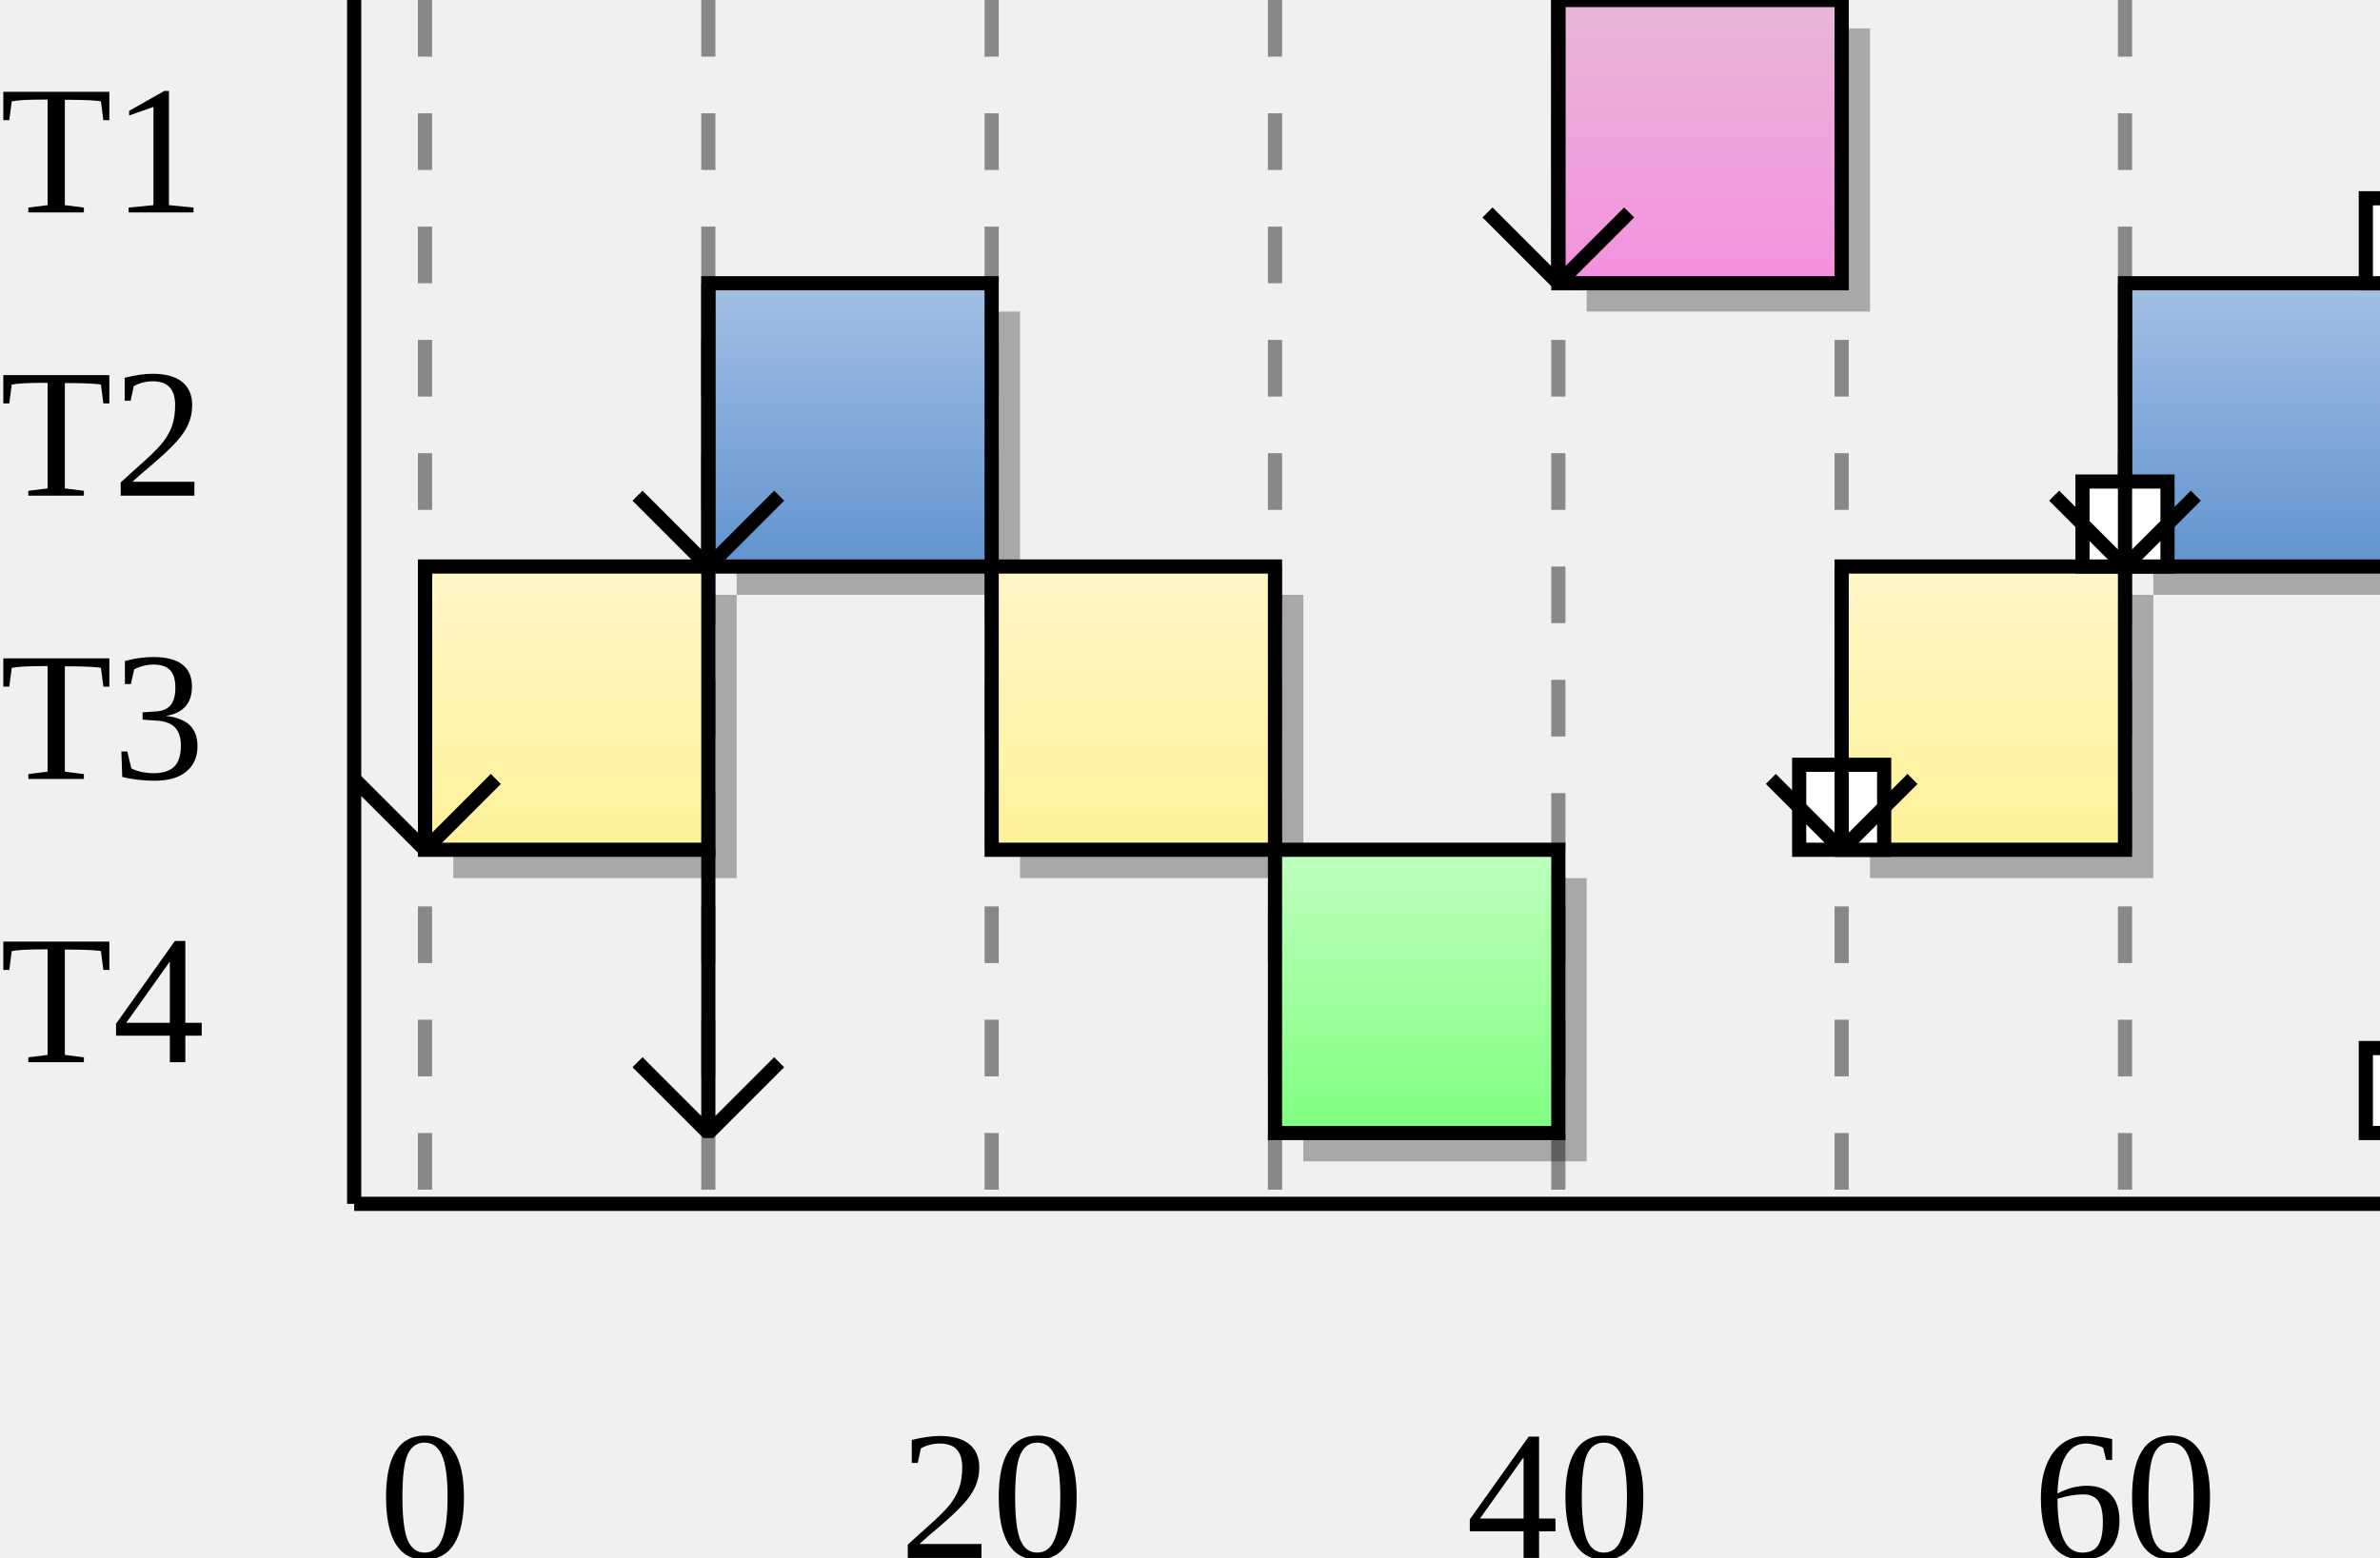
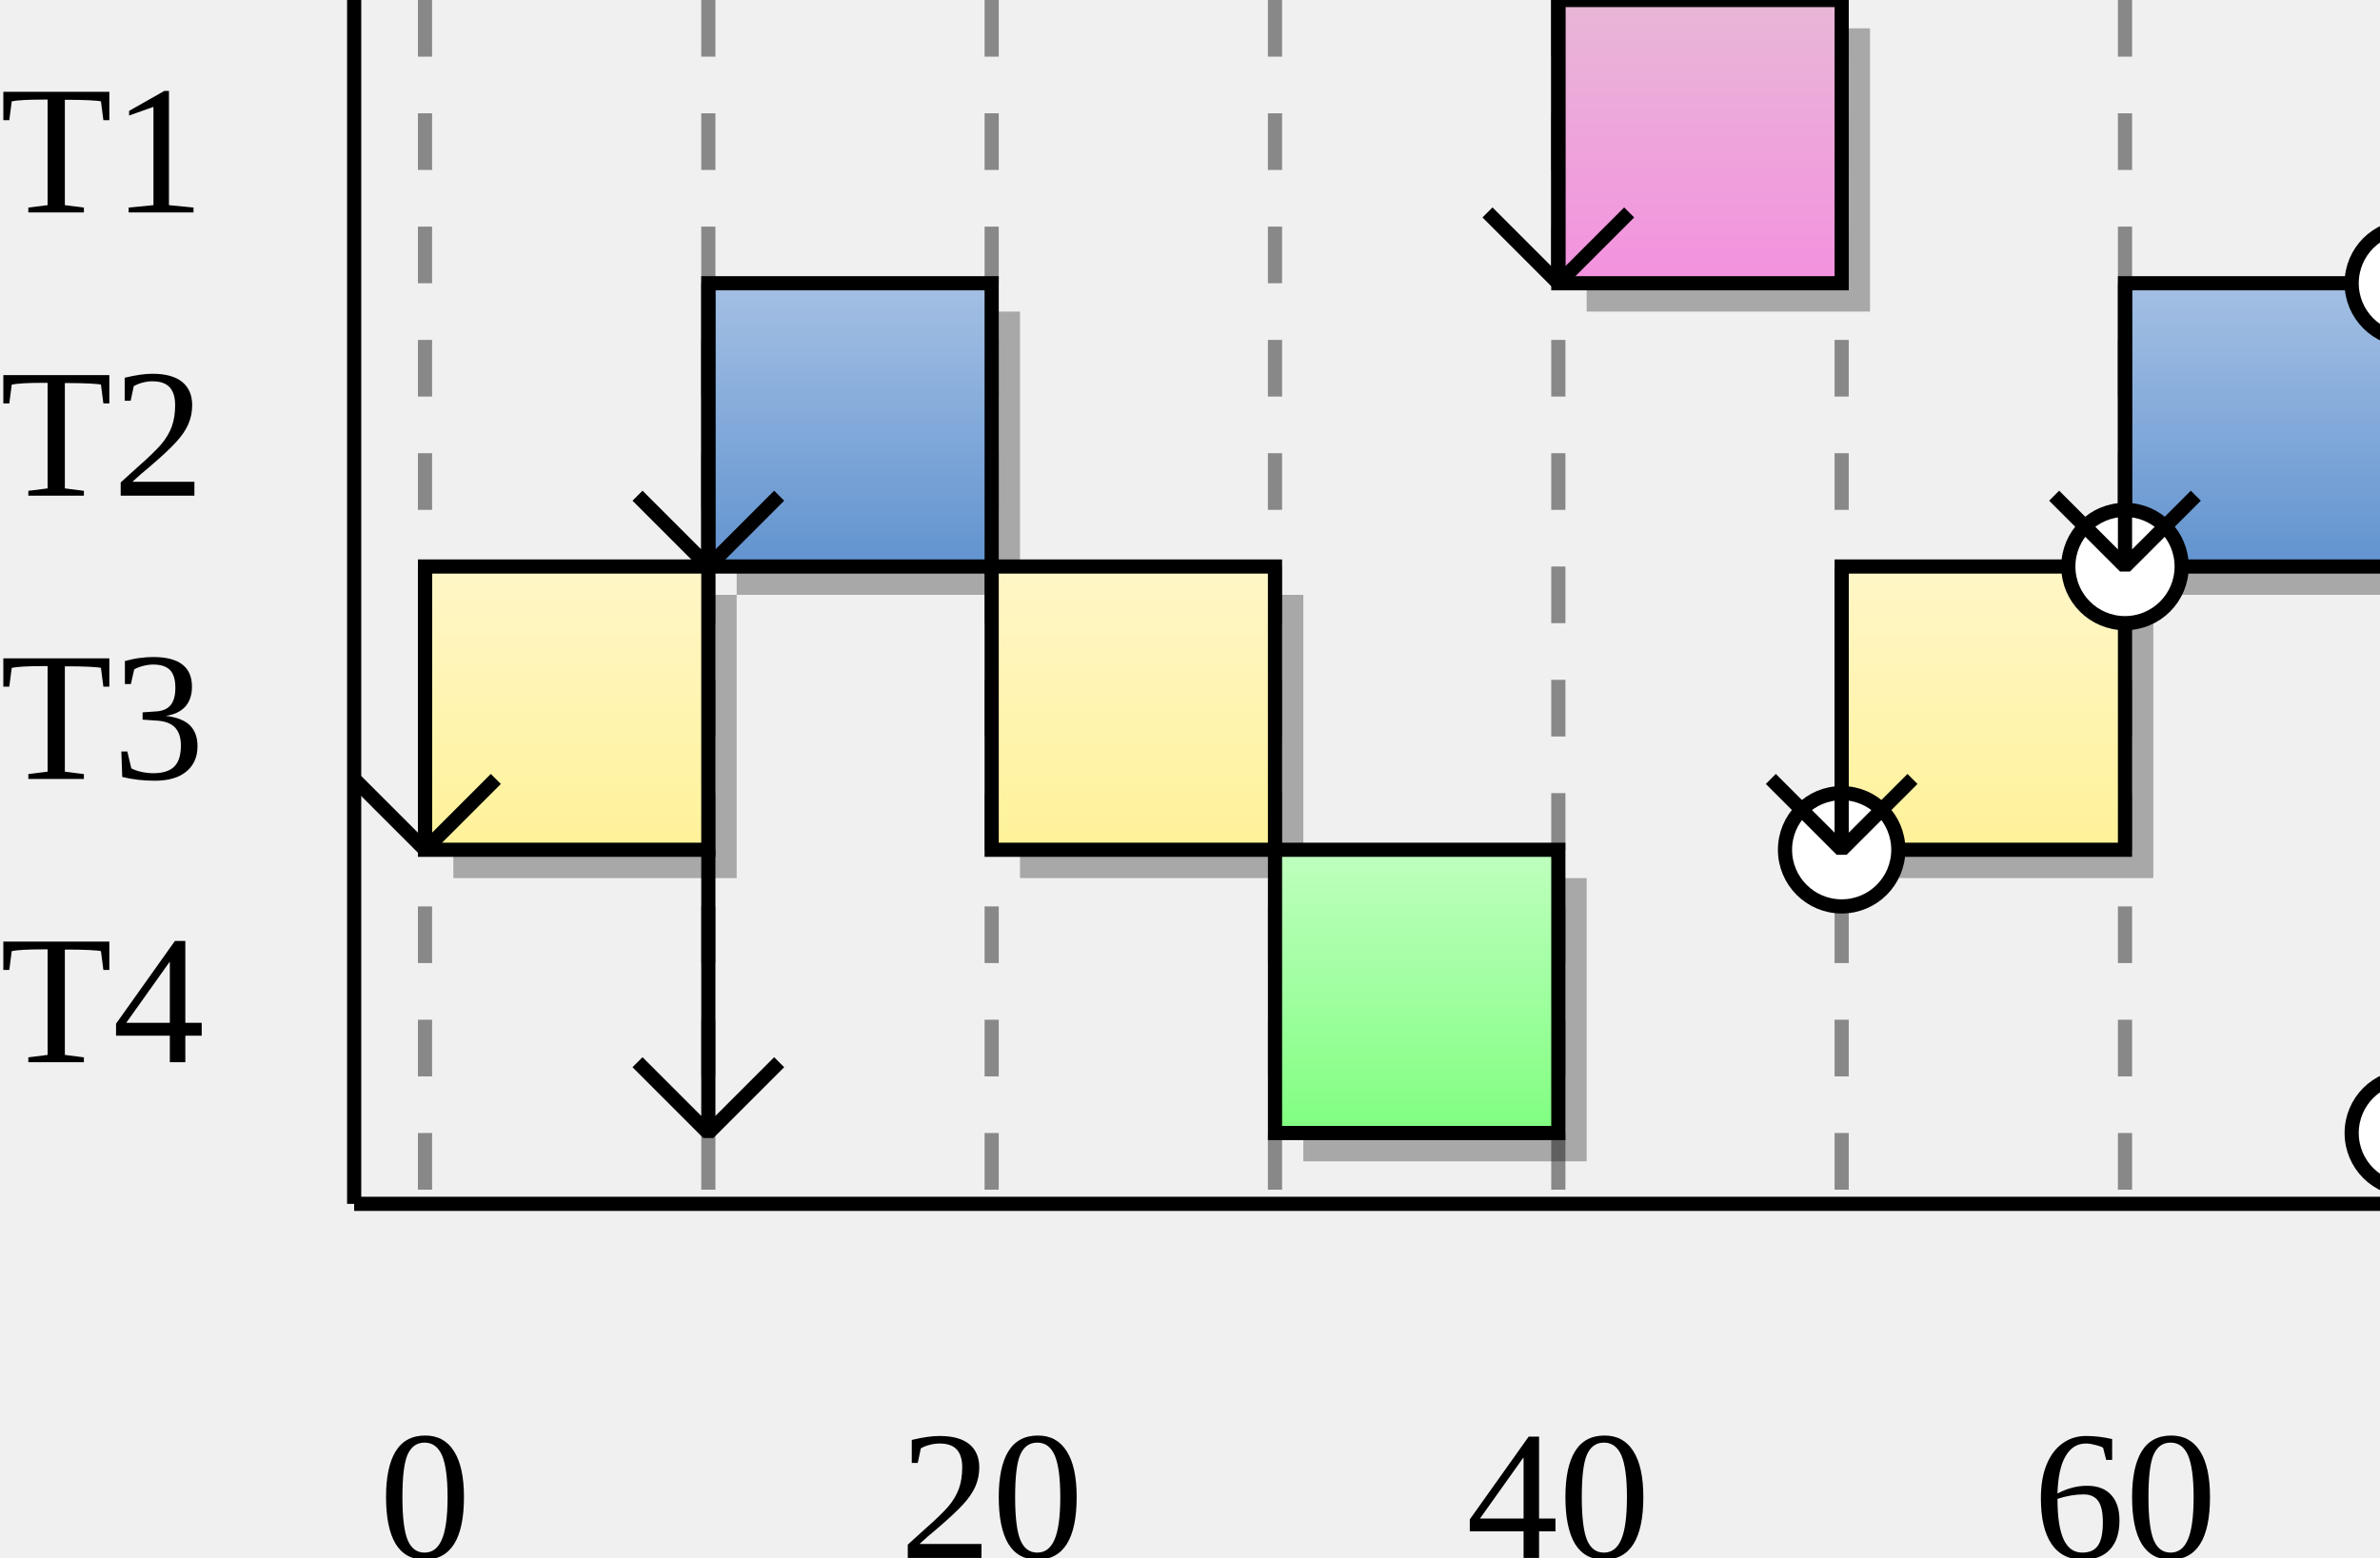
<svg xmlns="http://www.w3.org/2000/svg" width="168" height="110" version="1.1">
  <defs>
    <linearGradient id="grad1" x1="0" y1="0" x2="0" y2="1">
      <stop style="stop-color:#E8B7D7;stop-opacity:1;" offset="0" />
      <stop style="stop-color:#F491DF;stop-opacity:1;" offset="1" />
    </linearGradient>
    <linearGradient id="grad2" x1="0" y1="0" x2="0" y2="1">
      <stop style="stop-color:#A4C0E4;stop-opacity:1;" offset="0" />
      <stop style="stop-color:#6193CF;stop-opacity:1;" offset="1" />
    </linearGradient>
    <linearGradient id="grad3" x1="0" y1="0" x2="0" y2="1">
      <stop style="stop-color:#FFF6C8;stop-opacity:1;" offset="0" />
      <stop style="stop-color:#FFF299;stop-opacity:1;" offset="1" />
    </linearGradient>
    <linearGradient id="grad4" x1="0" y1="0" x2="0" y2="1">
      <stop style="stop-color:#BFFFBF;stop-opacity:1;" offset="0" />
      <stop style="stop-color:#80FF80;stop-opacity:1;" offset="1" />
    </linearGradient>
  </defs>
  <g>
    <text x="0" y="15" style="font-size:13px;">T1</text>
    <text x="0" y="35" style="font-size:13px;">T2</text>
    <text x="0" y="55" style="font-size:13px;">T3</text>
    <text x="0" y="75" style="font-size:13px;">T4</text>
    <path d="M 25,0 25,85" style="stroke-width:1;stroke:#000000;" />
    <path d="M 25,85 168,85" style="stroke-width:1;stroke:#000000;" />
    <path d="M 30,0 30, 85" style="stroke-width:1;stroke:#888888;stroke-dasharray:4,4" />
    <text x="30" y="110" style="font-size:13px;text-anchor:middle;">0</text>
    <path d="M 50,0 50, 85" style="stroke-width:1;stroke:#888888;stroke-dasharray:4,4" />
    <path d="M 70,0 70, 85" style="stroke-width:1;stroke:#888888;stroke-dasharray:4,4" />
    <text x="70" y="110" style="font-size:13px;text-anchor:middle;">20</text>
    <path d="M 90,0 90, 85" style="stroke-width:1;stroke:#888888;stroke-dasharray:4,4" />
    <path d="M 110,0 110, 85" style="stroke-width:1;stroke:#888888;stroke-dasharray:4,4" />
    <text x="110" y="110" style="font-size:13px;text-anchor:middle;">40</text>
    <path d="M 130,0 130, 85" style="stroke-width:1;stroke:#888888;stroke-dasharray:4,4" />
    <path d="M 150,0 150, 85" style="stroke-width:1;stroke:#888888;stroke-dasharray:4,4" />
    <text x="150" y="110" style="font-size:13px;text-anchor:middle;">60</text>
    <rect x="112" y="2" width="20" height="20" style="color:#000000;fill:#000000;opacity:0.3" />
    <rect x="110" y="0" width="20" height="20" style="fill:url(#grad1);stroke:#000000;stroke-width:1;" />
    <rect x="52" y="22" width="20" height="20" style="color:#000000;fill:#000000;opacity:0.3" />
    <rect x="50" y="20" width="20" height="20" style="fill:url(#grad2);stroke:#000000;stroke-width:1;" />
    <rect x="152" y="22" width="20" height="20" style="color:#000000;fill:#000000;opacity:0.3" />
    <rect x="150" y="20" width="20" height="20" style="fill:url(#grad2);stroke:#000000;stroke-width:1;" />
    <rect x="32" y="42" width="20" height="20" style="color:#000000;fill:#000000;opacity:0.3" />
    <rect x="30" y="40" width="20" height="20" style="fill:url(#grad3);stroke:#000000;stroke-width:1;" />
    <rect x="72" y="42" width="20" height="20" style="color:#000000;fill:#000000;opacity:0.3" />
    <rect x="70" y="40" width="20" height="20" style="fill:url(#grad3);stroke:#000000;stroke-width:1;" />
    <rect x="132" y="42" width="20" height="20" style="color:#000000;fill:#000000;opacity:0.3" />
    <rect x="130" y="40" width="20" height="20" style="fill:url(#grad3);stroke:#000000;stroke-width:1;" />
    <rect x="92" y="62" width="20" height="20" style="color:#000000;fill:#000000;opacity:0.3" />
    <rect x="90" y="60" width="20" height="20" style="fill:url(#grad4);stroke:#000000;stroke-width:1;" />
    <path d="M 110,0 110,20 105,15 110,20 115,15 110,20" style="stroke-width:1;stroke:#000000;fill:transparent;stroke-linejoin:bevel;" />
-     <rect x="167" y="14" width="6" height="6" style="fill:#ffffff;stroke-width:1;stroke:#000000;" />
+     <circle cx="170" cy="20" r="4" style="fill:#ffffff;stroke-width:1;stroke:#000000;" />
    <path d="M 50,20 50,40 45,35 50,40 55,35 50,40" style="stroke-width:1;stroke:#000000;fill:transparent;stroke-linejoin:bevel;" />
-     <rect x="147" y="34" width="6" height="6" style="fill:#ffffff;stroke-width:1;stroke:#000000;" />
+     <circle cx="150" cy="40" r="4" style="fill:#ffffff;stroke-width:1;stroke:#000000;" />
    <path d="M 150,20 150,40 145,35 150,40 155,35 150,40" style="stroke-width:1;stroke:#000000;fill:transparent;stroke-linejoin:bevel;" />
-     <rect x="247" y="34" width="6" height="6" style="fill:#ffffff;stroke-width:1;stroke:#000000;" />
+     <circle cx="250" cy="40" r="4" style="fill:#ffffff;stroke-width:1;stroke:#000000;" />
    <path d="M 30,40 30,60 25,55 30,60 35,55 30,60" style="stroke-width:1;stroke:#000000;fill:transparent;stroke-linejoin:bevel;" />
-     <rect x="127" y="54" width="6" height="6" style="fill:#ffffff;stroke-width:1;stroke:#000000;" />
+     <circle cx="130" cy="60" r="4" style="fill:#ffffff;stroke-width:1;stroke:#000000;" />
    <path d="M 130,40 130,60 125,55 130,60 135,55 130,60" style="stroke-width:1;stroke:#000000;fill:transparent;stroke-linejoin:bevel;" />
-     <rect x="227" y="54" width="6" height="6" style="fill:#ffffff;stroke-width:1;stroke:#000000;" />
+     <circle cx="230" cy="60" r="4" style="fill:#ffffff;stroke-width:1;stroke:#000000;" />
    <path d="M 50,60 50,80 45,75 50,80 55,75 50,80" style="stroke-width:1;stroke:#000000;fill:transparent;stroke-linejoin:bevel;" />
-     <rect x="167" y="74" width="6" height="6" style="fill:#ffffff;stroke-width:1;stroke:#000000;" />
+     <circle cx="170" cy="80" r="4" style="fill:#ffffff;stroke-width:1;stroke:#000000;" />
  </g>
</svg>
